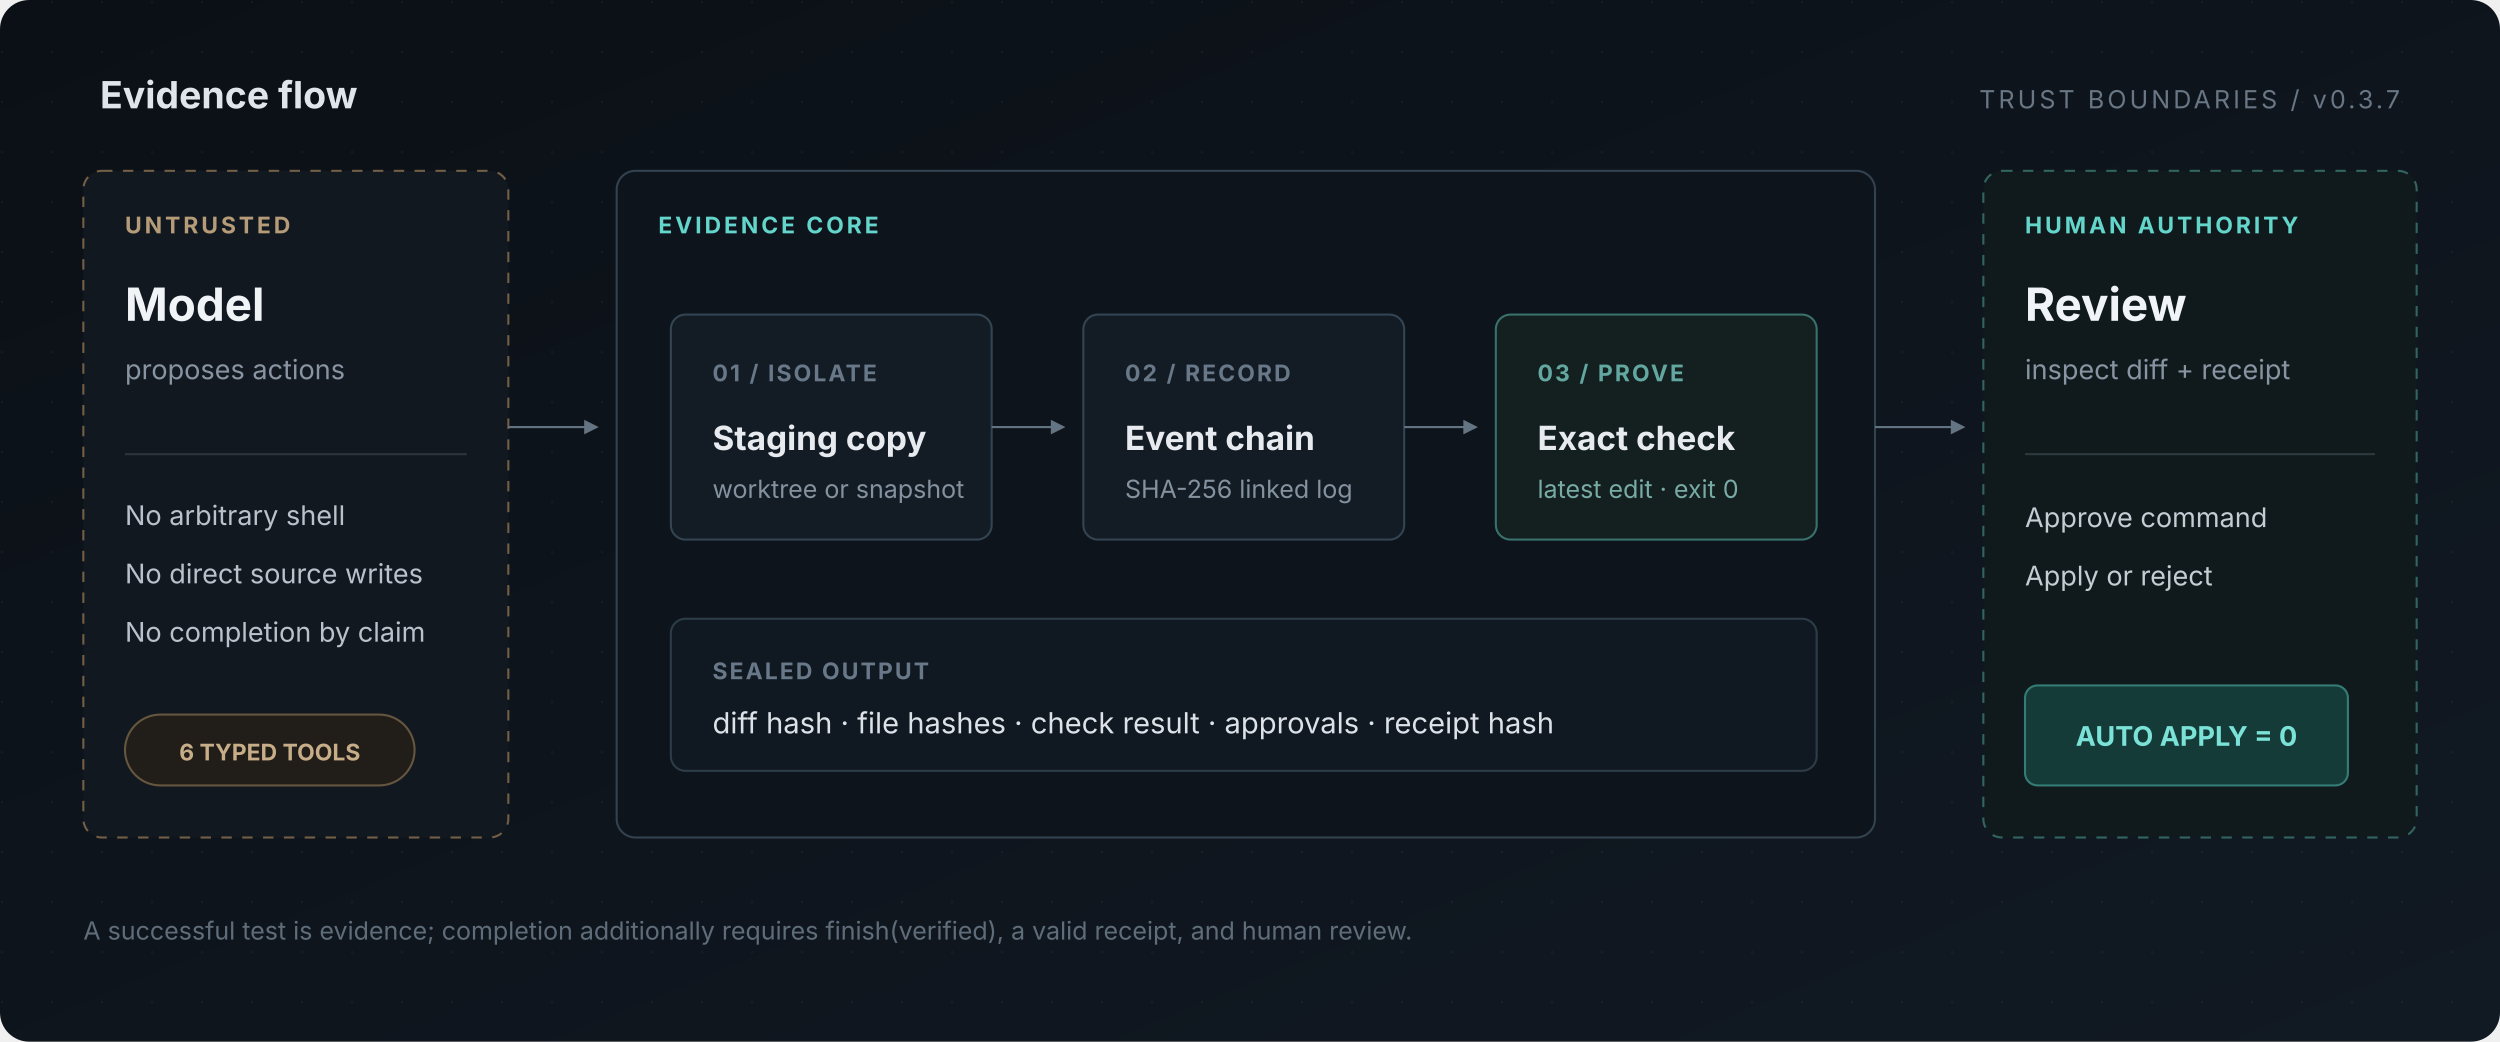
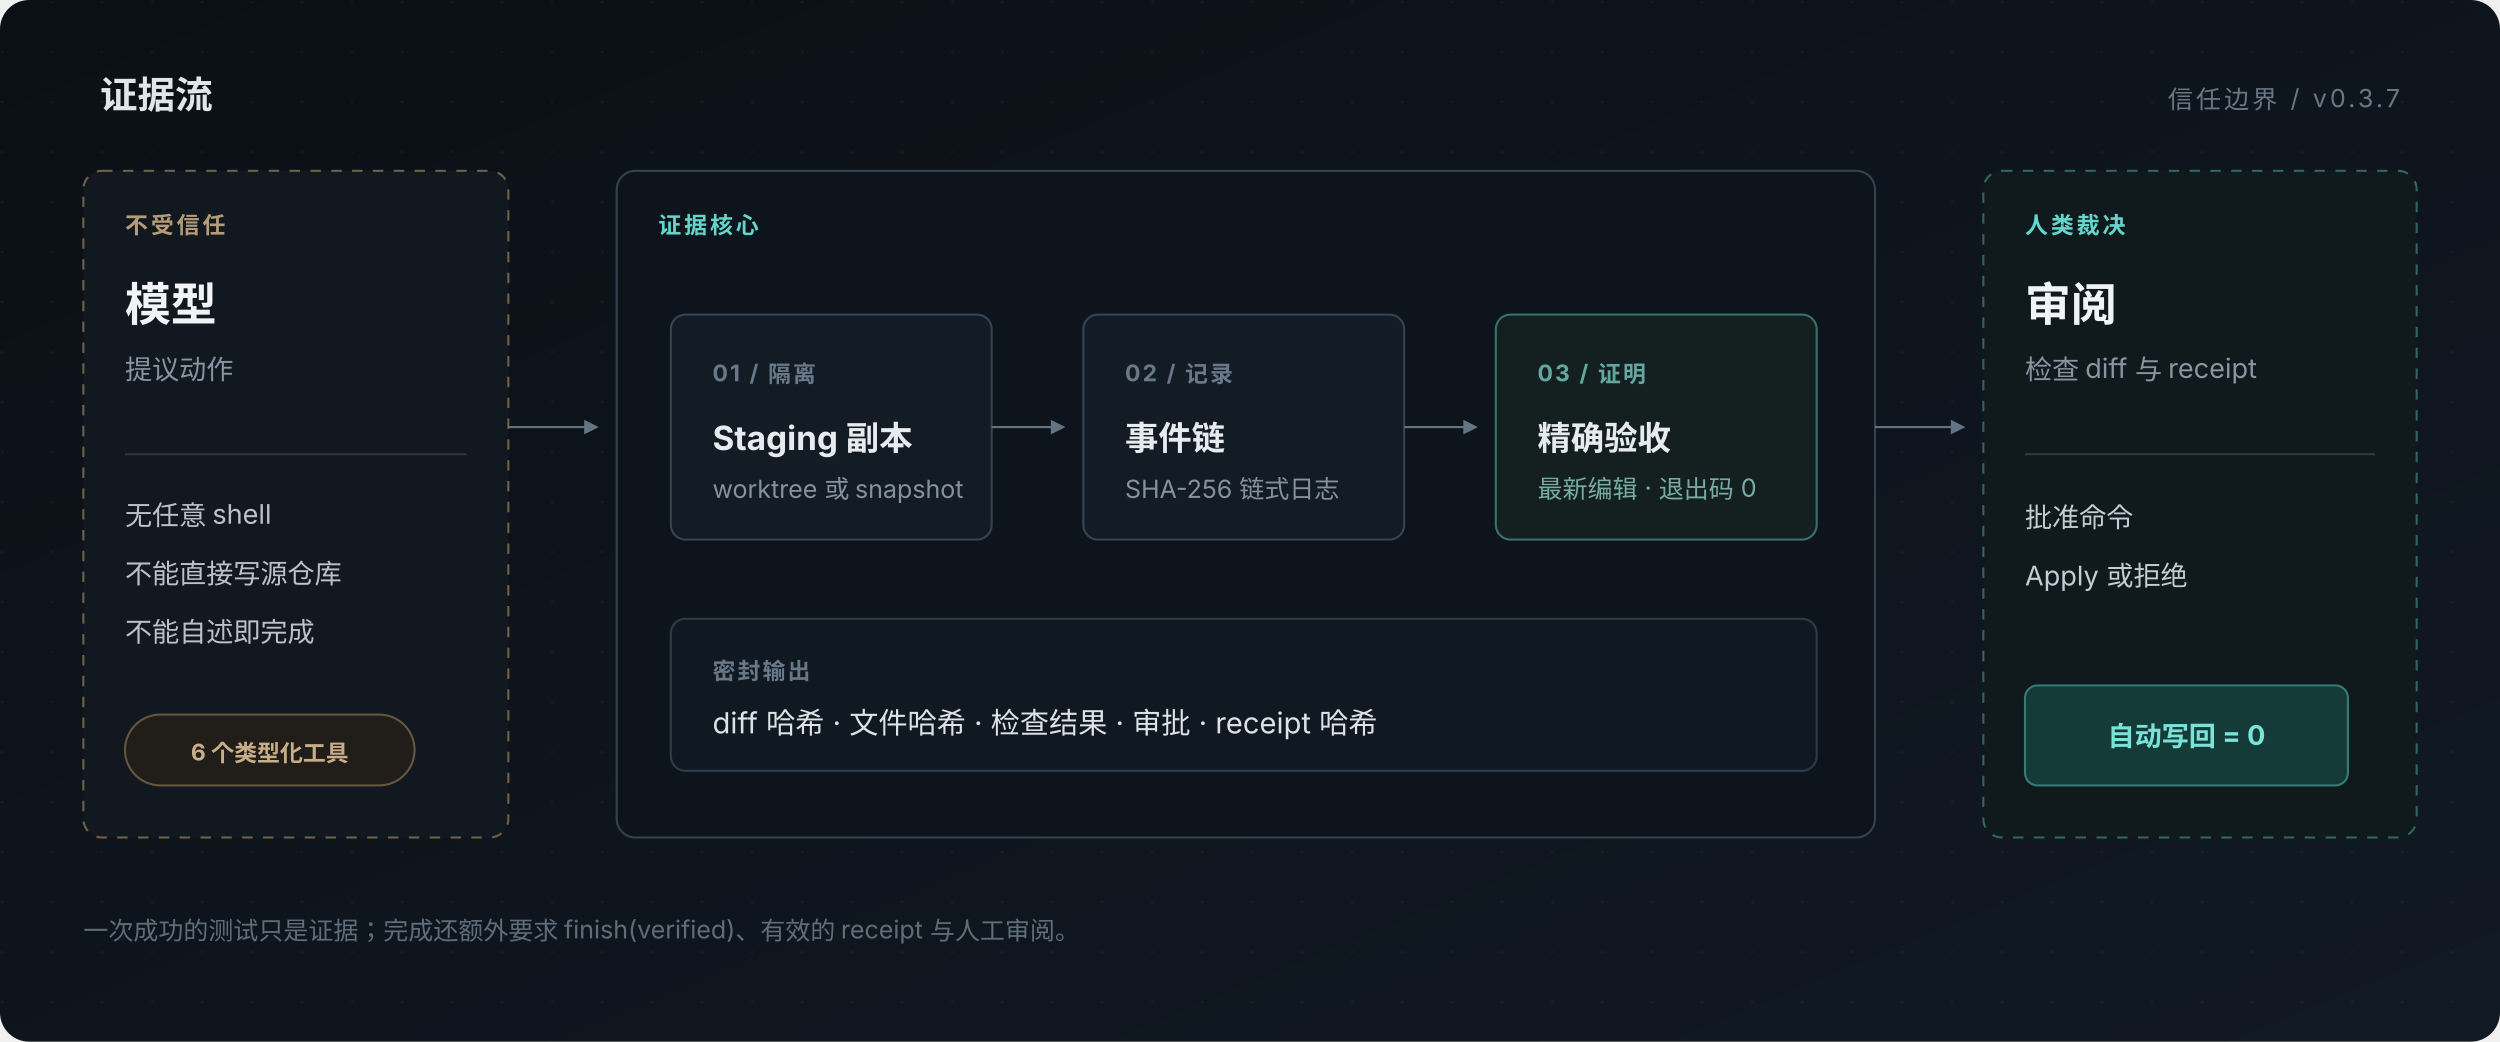
<svg xmlns="http://www.w3.org/2000/svg" width="1200" height="500" viewBox="0 0 1200 500" role="img" aria-labelledby="title desc">
  <defs>
    <linearGradient id="bg" x1="0" y1="0" x2="1" y2="1">
      <stop offset="0" stop-color="#0b1016" />
      <stop offset="1" stop-color="#111923" />
    </linearGradient>
    <marker id="arrow" viewBox="0 0 10 10" refX="8" refY="5" markerWidth="7" markerHeight="7" orient="auto">
      <path d="M0 0L10 5L0 10Z" fill="#647483" />
    </marker>
    <pattern id="dots" width="24" height="24" patternUnits="userSpaceOnUse">
      <circle cx="1" cy="1" r=".6" fill="#ffffff" opacity=".04" />
    </pattern>
  </defs>
  <rect width="1200" height="500" rx="14" fill="url(#bg)" />
  <rect width="1200" height="500" rx="14" fill="url(#dots)" />
-   <g font-family="Inter, ui-sans-serif, system-ui, -apple-system, BlinkMacSystemFont, 'Segoe UI', sans-serif">
-     <text x="48" y="52" fill="#dfe5eb" font-size="18" font-weight="700">Evidence flow</text>
-     <text x="1152" y="52" text-anchor="end" fill="#697684" font-size="12" letter-spacing="1.5">TRUST BOUNDARIES / v0.3.7</text>
+   <g font-family="Inter, ui-sans-serif, system-ui, -apple-system, BlinkMacSystemFont, 'Segoe UI', 'Microsoft YaHei', sans-serif">
+     <text x="48" y="52" fill="#dfe5eb" font-size="18" font-weight="700">证据流</text>
+     <text x="1152" y="52" text-anchor="end" fill="#697684" font-size="12" letter-spacing="1.5">信任边界 / v0.3.7</text>
    <rect x="40" y="82" width="204" height="320" rx="9" fill="#121820" stroke="#735f45" stroke-dasharray="5 5" />
-     <text x="60" y="112" fill="#b59b78" font-size="11" font-weight="700" letter-spacing="1.4">UNTRUSTED</text>
-     <text x="60" y="154" fill="#f1f4f7" font-size="22" font-weight="700">Model</text>
-     <text x="60" y="182" fill="#8894a1" font-size="13">proposes actions</text>
+     <text x="60" y="112" fill="#b59b78" font-size="11" font-weight="700" letter-spacing="1.4">不受信任</text>
+     <text x="60" y="154" fill="#f1f4f7" font-size="22" font-weight="700">模型</text>
+     <text x="60" y="182" fill="#8894a1" font-size="13">提议动作</text>
    <path d="M60 218H224" stroke="#2b333c" />
-     <text x="60" y="252" fill="#b9c2cb" font-size="13">No arbitrary shell</text>
-     <text x="60" y="280" fill="#b9c2cb" font-size="13">No direct source writes</text>
-     <text x="60" y="308" fill="#b9c2cb" font-size="13">No completion by claim</text>
+     <text x="60" y="252" fill="#b9c2cb" font-size="13">无任意 shell</text>
+     <text x="60" y="280" fill="#b9c2cb" font-size="13">不能直接写源仓库</text>
+     <text x="60" y="308" fill="#b9c2cb" font-size="13">不能自述即完成</text>
    <rect x="60" y="343" width="139" height="34" rx="17" fill="#211d18" stroke="#66563f" />
-     <text x="129.5" y="365" text-anchor="middle" fill="#c7ad88" font-size="11" font-weight="700">6 TYPED TOOLS</text>
+     <text x="129.5" y="365" text-anchor="middle" fill="#c7ad88" font-size="11" font-weight="700">6 个类型化工具</text>
    <rect x="296" y="82" width="604" height="320" rx="9" fill="#0d141b" stroke="#33424f" />
-     <text x="316" y="112" fill="#63d5ca" font-size="11" font-weight="700" letter-spacing="1.4">EVIDENCE CORE</text>
+     <text x="316" y="112" fill="#63d5ca" font-size="11" font-weight="700" letter-spacing="1.4">证据核心</text>
    <g>
      <rect x="322" y="151" width="154" height="108" rx="7" fill="#131c25" stroke="#334452" />
-       <text x="342" y="183" fill="#687888" font-size="11" font-weight="700" letter-spacing="1">01 / ISOLATE</text>
-       <text x="342" y="216" fill="#e7ebef" font-size="16" font-weight="650">Staging copy</text>
-       <text x="342" y="239" fill="#84919e" font-size="12">worktree or snapshot</text>
+       <text x="342" y="183" fill="#687888" font-size="11" font-weight="700" letter-spacing="1">01 / 隔离</text>
+       <text x="342" y="216" fill="#e7ebef" font-size="16" font-weight="650">Staging 副本</text>
+       <text x="342" y="239" fill="#84919e" font-size="12">worktree 或 snapshot</text>
      <rect x="520" y="151" width="154" height="108" rx="7" fill="#131c25" stroke="#334452" />
-       <text x="540" y="183" fill="#687888" font-size="11" font-weight="700" letter-spacing="1">02 / RECORD</text>
-       <text x="540" y="216" fill="#e7ebef" font-size="16" font-weight="650">Event chain</text>
-       <text x="540" y="239" fill="#84919e" font-size="12">SHA-256 linked log</text>
+       <text x="540" y="183" fill="#687888" font-size="11" font-weight="700" letter-spacing="1">02 / 记录</text>
+       <text x="540" y="216" fill="#e7ebef" font-size="16" font-weight="650">事件链</text>
+       <text x="540" y="239" fill="#84919e" font-size="12">SHA-256 链式日志</text>
      <rect x="718" y="151" width="154" height="108" rx="7" fill="#13201f" stroke="#39716d" />
-       <text x="738" y="183" fill="#63a7a1" font-size="11" font-weight="700" letter-spacing="1">03 / PROVE</text>
-       <text x="738" y="216" fill="#e7ebef" font-size="16" font-weight="650">Exact check</text>
-       <text x="738" y="239" fill="#78aaa6" font-size="12">latest edit · exit 0</text>
+       <text x="738" y="183" fill="#63a7a1" font-size="11" font-weight="700" letter-spacing="1">03 / 证明</text>
+       <text x="738" y="216" fill="#e7ebef" font-size="16" font-weight="650">精确验收</text>
+       <text x="738" y="239" fill="#78aaa6" font-size="12">最新编辑 · 退出码 0</text>
    </g>
    <line x1="476" y1="205" x2="510" y2="205" stroke="#647483" marker-end="url(#arrow)" />
    <line x1="674" y1="205" x2="708" y2="205" stroke="#647483" marker-end="url(#arrow)" />
    <rect x="322" y="297" width="550" height="73" rx="7" fill="#101921" stroke="#2d3c48" />
-     <text x="342" y="326" fill="#687888" font-size="11" font-weight="700" letter-spacing="1">SEALED OUTPUT</text>
-     <text x="342" y="352" fill="#dce2e7" font-size="14">diff hash · file hashes · check result · approvals · receipt hash</text>
+     <text x="342" y="326" fill="#687888" font-size="11" font-weight="700" letter-spacing="1">密封输出</text>
+     <text x="342" y="352" fill="#dce2e7" font-size="14">diff 哈希 · 文件哈希 · 检查结果 · 审批 · receipt 哈希</text>
    <rect x="952" y="82" width="208" height="320" rx="9" fill="#101a1d" stroke="#32655f" stroke-dasharray="5 5" />
-     <text x="972" y="112" fill="#63d5ca" font-size="11" font-weight="700" letter-spacing="1.4">HUMAN AUTHORITY</text>
-     <text x="972" y="154" fill="#f1f4f7" font-size="22" font-weight="700">Review</text>
-     <text x="972" y="182" fill="#8894a1" font-size="13">inspect diff + receipt</text>
+     <text x="972" y="112" fill="#63d5ca" font-size="11" font-weight="700" letter-spacing="1.4">人类裁决</text>
+     <text x="972" y="154" fill="#f1f4f7" font-size="22" font-weight="700">审阅</text>
+     <text x="972" y="182" fill="#8894a1" font-size="13">检查 diff 与 receipt</text>
    <path d="M972 218H1140" stroke="#2b3a3d" />
-     <text x="972" y="253" fill="#c4ccd4" font-size="13">Approve command</text>
-     <text x="972" y="281" fill="#c4ccd4" font-size="13">Apply or reject</text>
+     <text x="972" y="253" fill="#c4ccd4" font-size="13">批准命令</text>
+     <text x="972" y="281" fill="#c4ccd4" font-size="13">Apply 或拒绝</text>
    <rect x="972" y="329" width="155" height="48" rx="6" fill="#153b38" stroke="#347d76" />
-     <text x="1049.5" y="358" text-anchor="middle" fill="#7be2d8" font-size="13" font-weight="700">AUTO APPLY = 0</text>
+     <text x="1049.5" y="358" text-anchor="middle" fill="#7be2d8" font-size="13" font-weight="700">自动写回 = 0</text>
    <line x1="244" y1="205" x2="286" y2="205" stroke="#647483" marker-end="url(#arrow)" />
    <line x1="900" y1="205" x2="942" y2="205" stroke="#647483" marker-end="url(#arrow)" />
-     <text x="40" y="451" fill="#5f6d7a" font-size="12">A successful test is evidence; completion additionally requires finish(verified), a valid receipt, and human review.</text>
+     <text x="40" y="451" fill="#5f6d7a" font-size="12">一次成功的测试只是证据；完成还额外要求 finish(verified)、有效的 receipt 与人工审阅。</text>
  </g>
</svg>
